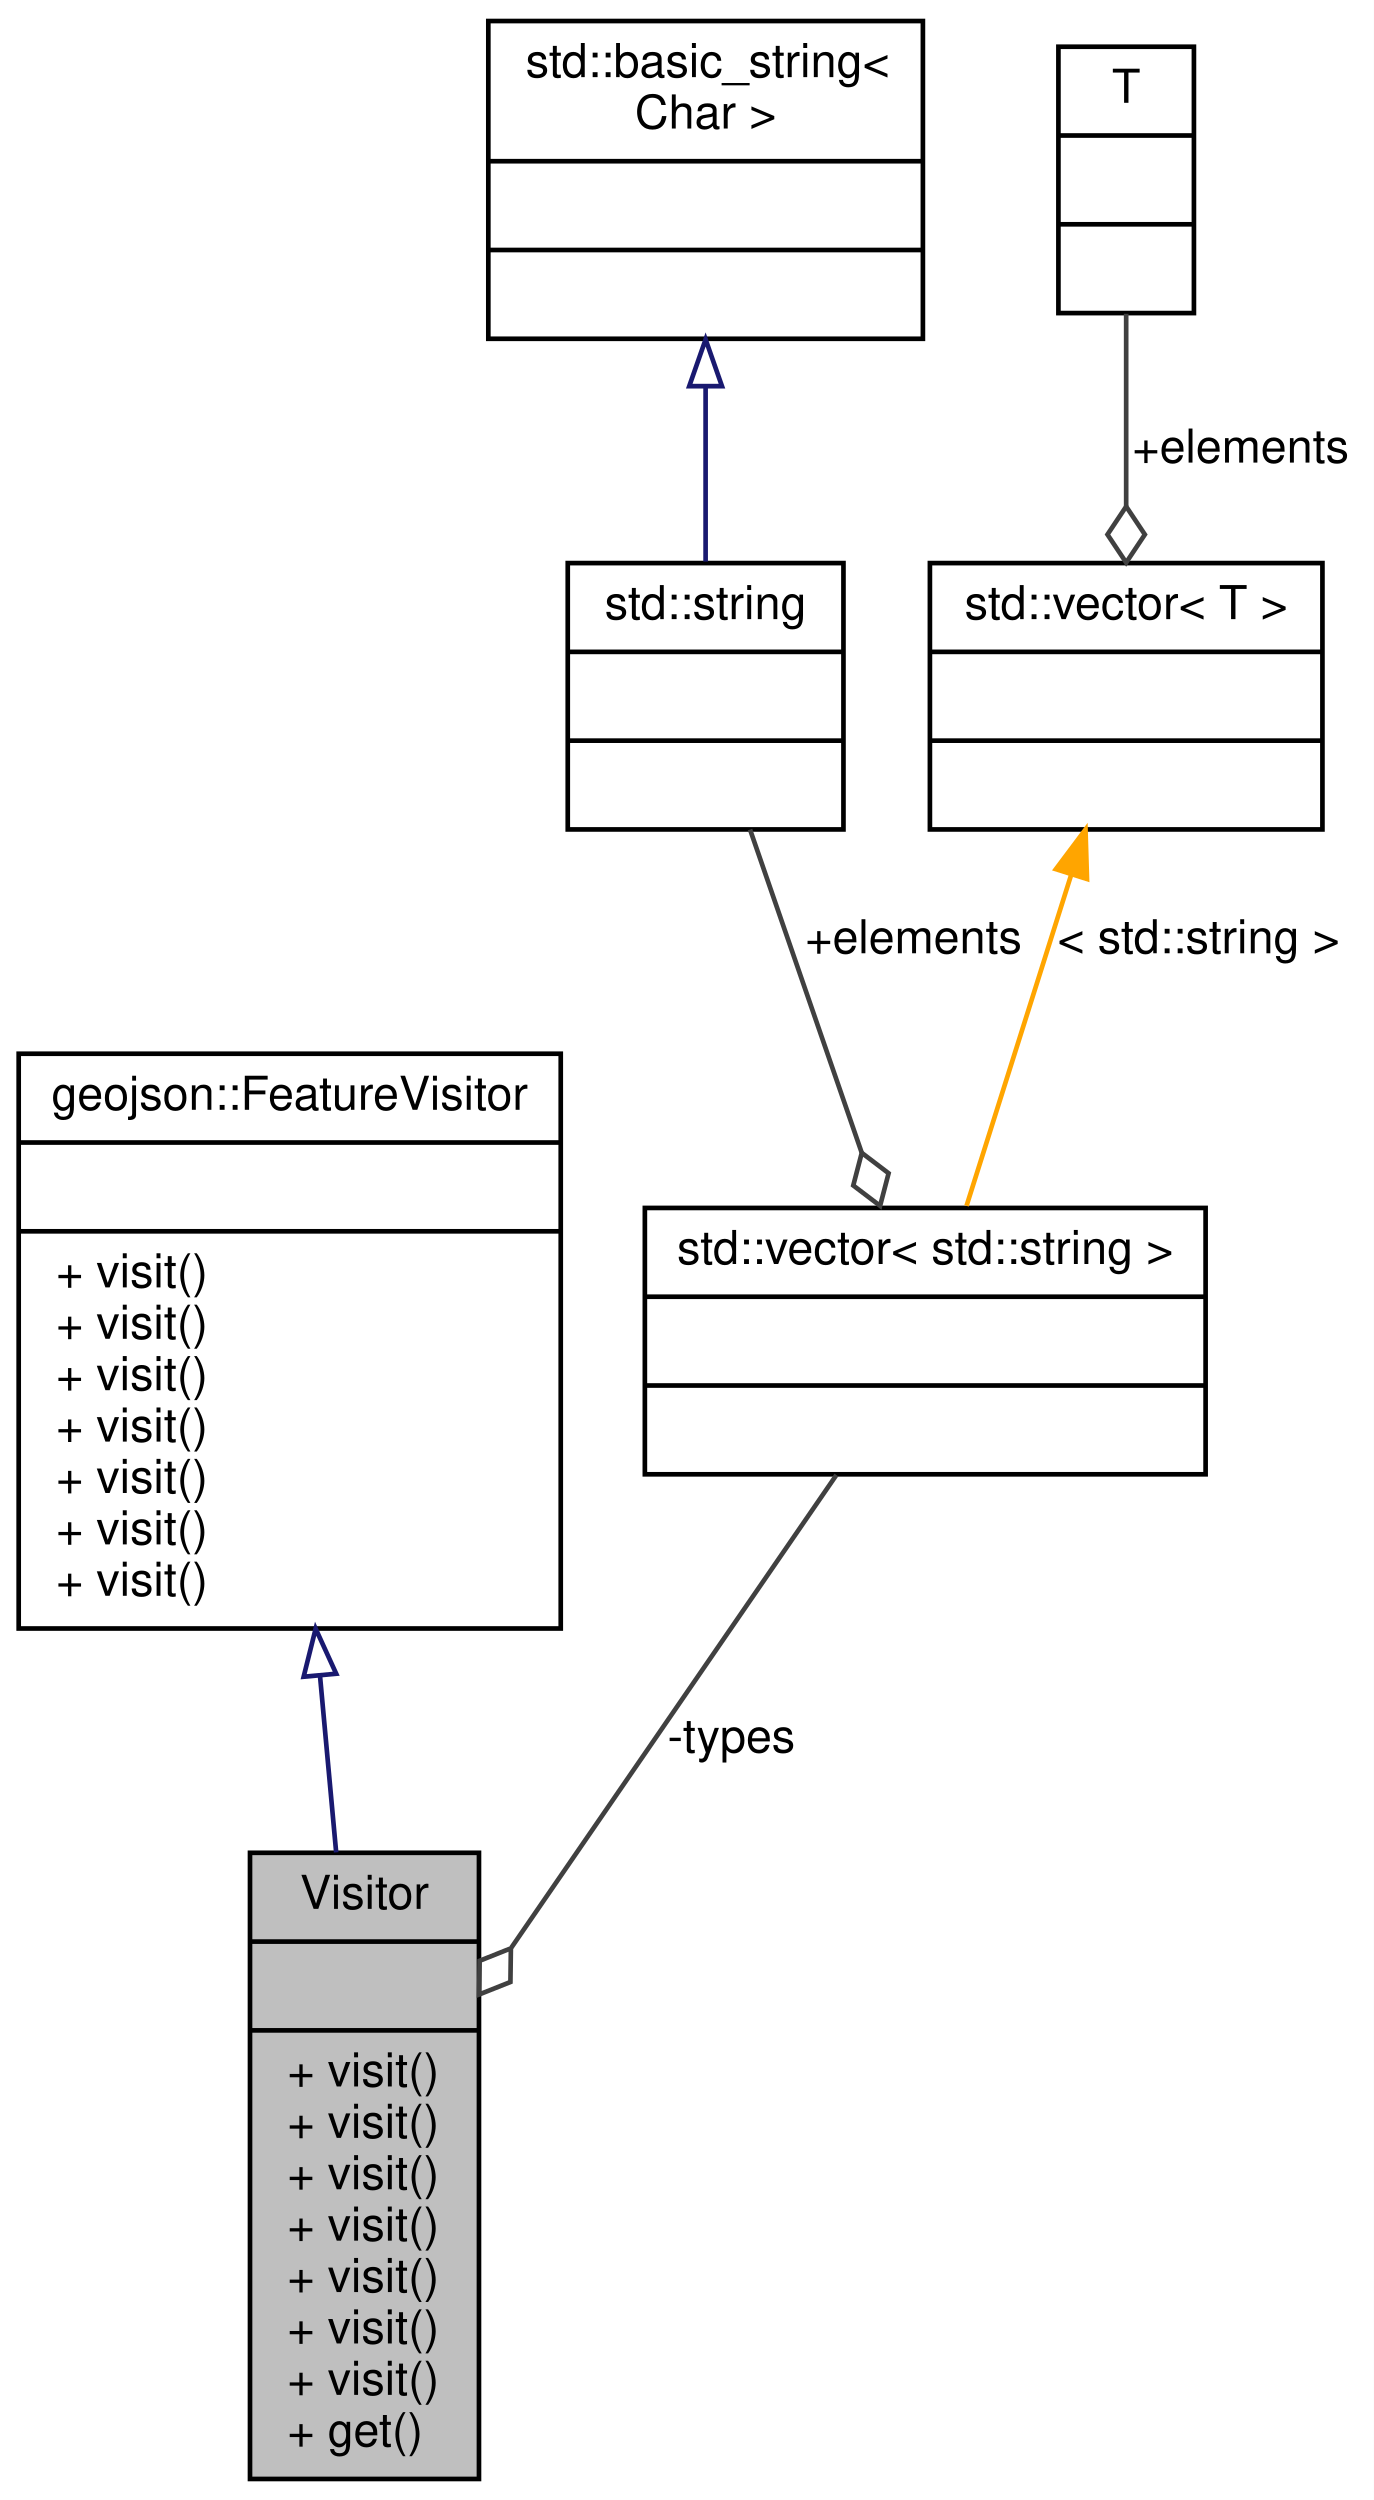
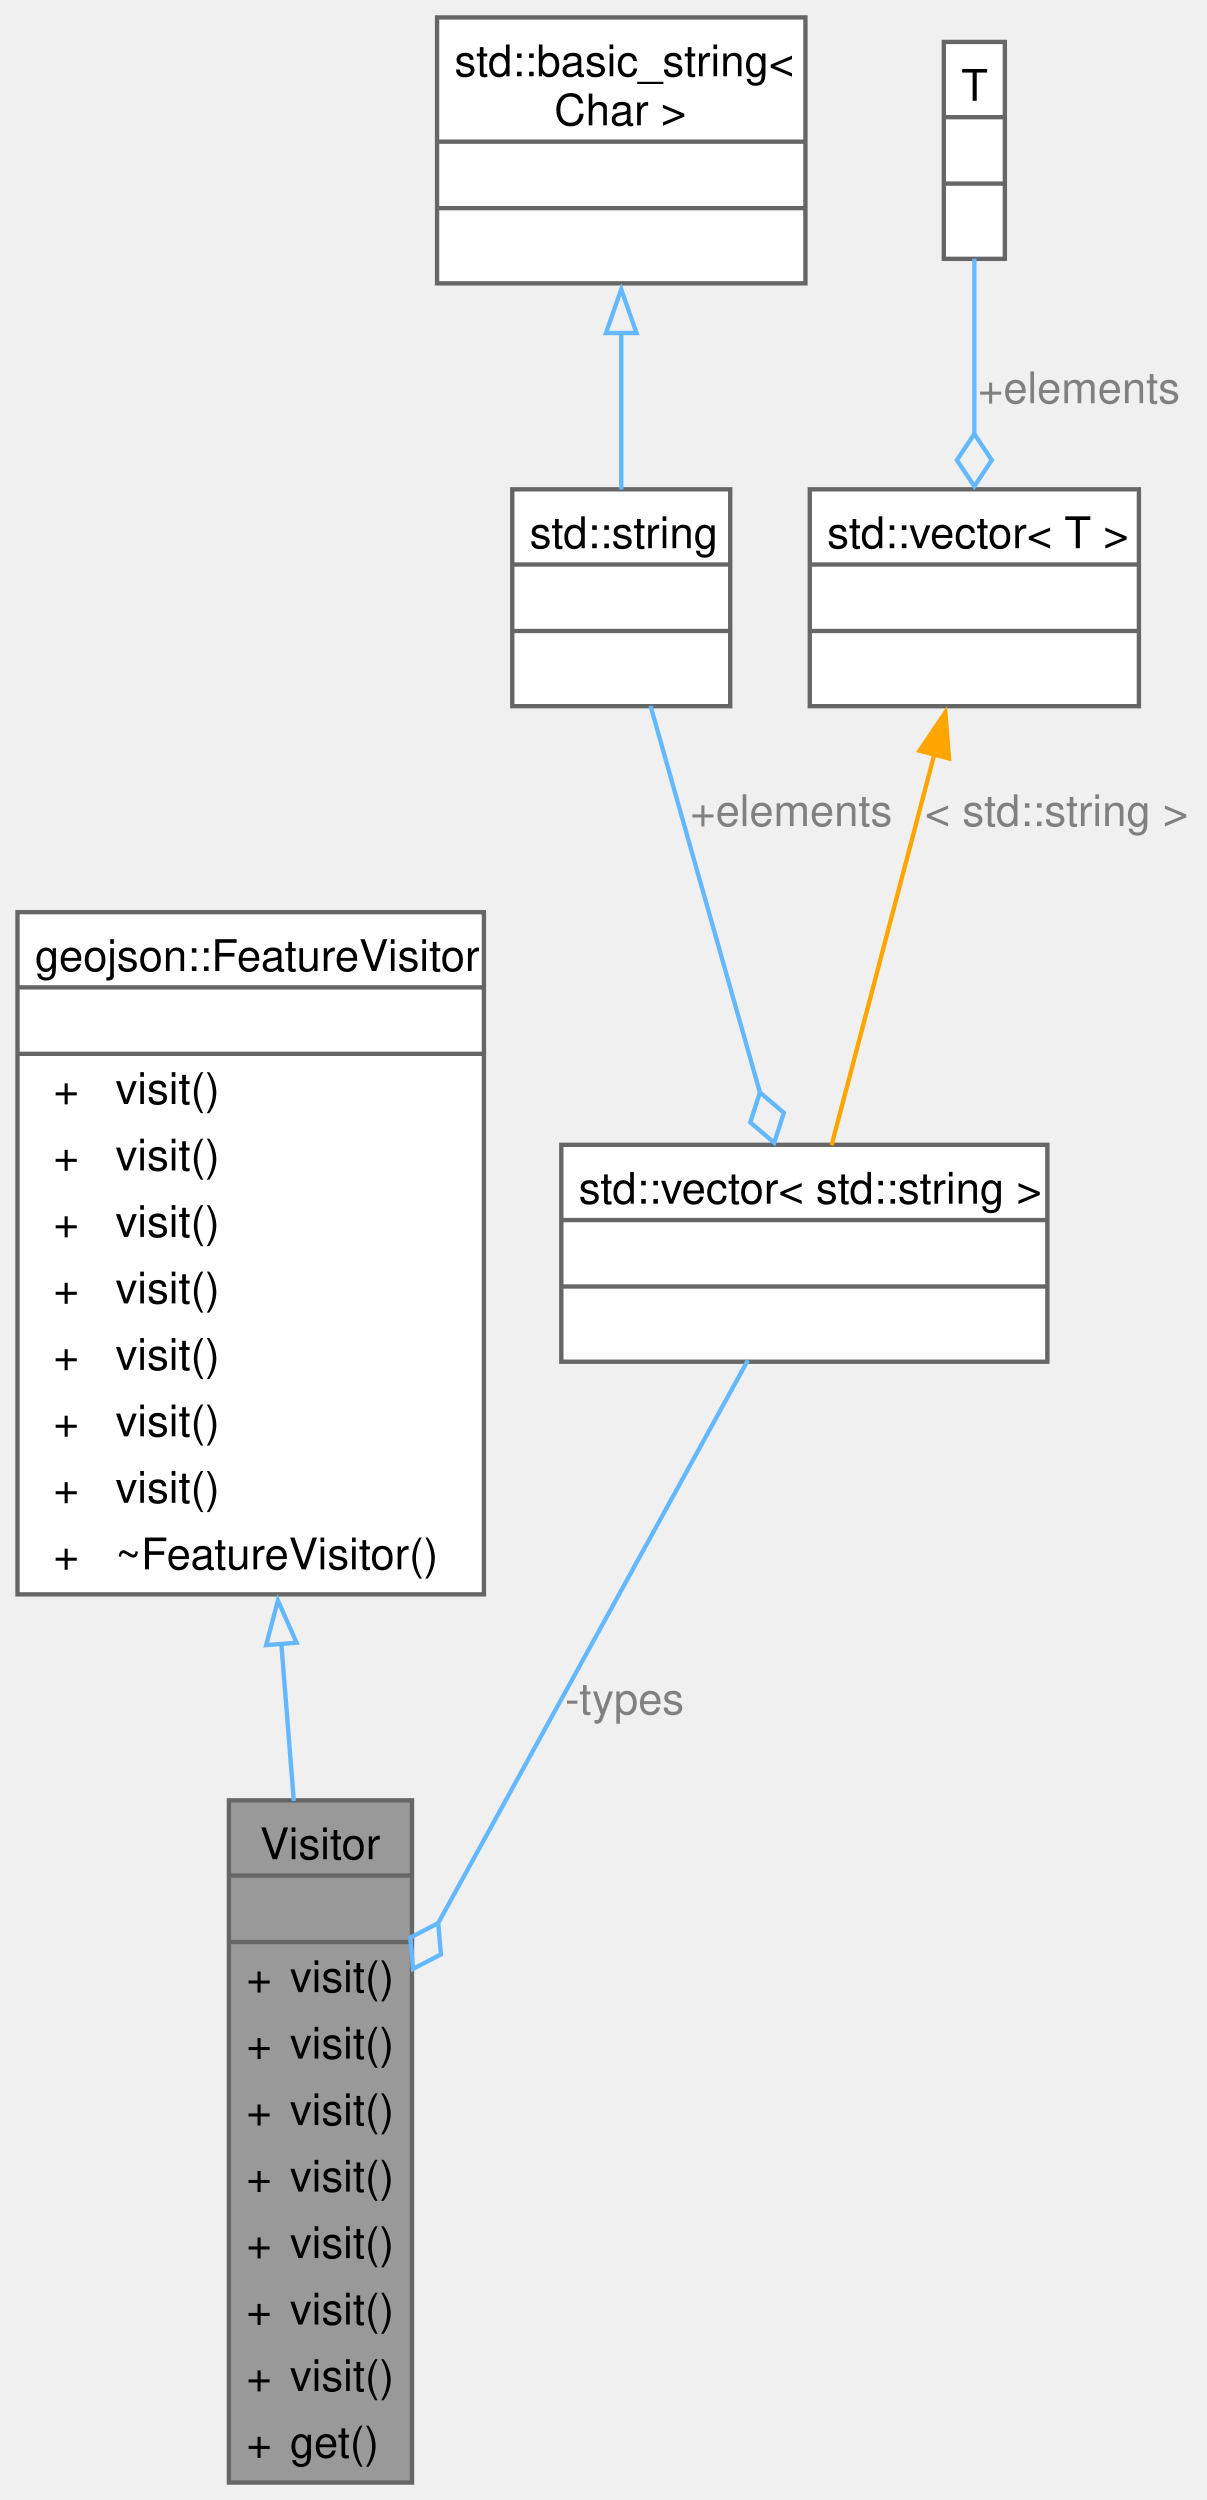
- <svg xmlns="http://www.w3.org/2000/svg" xmlns:xlink="http://www.w3.org/1999/xlink" width="294pt" height="535pt" viewBox="0.00 0.00 294.00 535.00">
-   <g id="graph0" class="graph" transform="scale(1 1) rotate(0) translate(4 531)">
-     <polygon fill="white" stroke="transparent" points="-4,4 -4,-531 290,-531 290,4 -4,4" />
-     <g id="node1" class="node">
-       <g id="a_node1">
+ <svg xmlns="http://www.w3.org/2000/svg" xmlns:xlink="http://www.w3.org/1999/xlink" width="277pt" height="574pt" viewBox="0.00 0.00 276.73 573.50">
+   <g id="graph0" class="graph" transform="scale(1 1) rotate(0) translate(4 569.5)">
+     <g id="Node000001" class="node">
+       <g id="a_Node000001">
        <a xlink:title=" ">
-           <polygon fill="#bfbfbf" stroke="black" points="49.5,-0.5 49.5,-134.5 98.5,-134.5 98.5,-0.5 49.5,-0.5" />
-           <text text-anchor="middle" x="74" y="-122.5" font-family="Helvetica,sans-Serif" font-size="10.00">Visitor</text>
-           <polyline fill="none" stroke="black" points="49.5,-115.5 98.5,-115.5 " />
-           <text text-anchor="middle" x="74" y="-103.5" font-family="Helvetica,sans-Serif" font-size="10.00"> </text>
-           <polyline fill="none" stroke="black" points="49.5,-96.5 98.5,-96.5 " />
-           <text text-anchor="start" x="57.5" y="-84.5" font-family="Helvetica,sans-Serif" font-size="10.00">+ visit()</text>
-           <text text-anchor="start" x="57.5" y="-73.5" font-family="Helvetica,sans-Serif" font-size="10.00">+ visit()</text>
-           <text text-anchor="start" x="57.5" y="-62.5" font-family="Helvetica,sans-Serif" font-size="10.00">+ visit()</text>
-           <text text-anchor="start" x="57.5" y="-51.5" font-family="Helvetica,sans-Serif" font-size="10.00">+ visit()</text>
-           <text text-anchor="start" x="57.5" y="-40.5" font-family="Helvetica,sans-Serif" font-size="10.00">+ visit()</text>
-           <text text-anchor="start" x="57.5" y="-29.5" font-family="Helvetica,sans-Serif" font-size="10.00">+ visit()</text>
-           <text text-anchor="start" x="57.5" y="-18.5" font-family="Helvetica,sans-Serif" font-size="10.00">+ visit()</text>
-           <text text-anchor="start" x="57.5" y="-7.5" font-family="Helvetica,sans-Serif" font-size="10.00">+ get()</text>
+           <polygon fill="#999999" stroke="none" points="90.5,-156.5 48.5,-156.5 48.5,0 90.5,0 90.5,-156.5" />
+           <text text-anchor="start" x="55.62" y="-143" font-family="Helvetica,sans-Serif" font-size="10.00">Visitor</text>
+           <text text-anchor="start" x="68" y="-127.75" font-family="Helvetica,sans-Serif" font-size="10.00"> </text>
+           <text text-anchor="start" x="52.5" y="-112.5" font-family="Helvetica,sans-Serif" font-size="10.00">+</text>
+           <text text-anchor="start" x="62.5" y="-112.5" font-family="Helvetica,sans-Serif" font-size="10.00">visit()</text>
+           <text text-anchor="start" x="52.5" y="-97.25" font-family="Helvetica,sans-Serif" font-size="10.00">+</text>
+           <text text-anchor="start" x="62.5" y="-97.25" font-family="Helvetica,sans-Serif" font-size="10.00">visit()</text>
+           <text text-anchor="start" x="52.5" y="-82" font-family="Helvetica,sans-Serif" font-size="10.00">+</text>
+           <text text-anchor="start" x="62.5" y="-82" font-family="Helvetica,sans-Serif" font-size="10.00">visit()</text>
+           <text text-anchor="start" x="52.5" y="-66.75" font-family="Helvetica,sans-Serif" font-size="10.00">+</text>
+           <text text-anchor="start" x="62.5" y="-66.75" font-family="Helvetica,sans-Serif" font-size="10.00">visit()</text>
+           <text text-anchor="start" x="52.5" y="-51.5" font-family="Helvetica,sans-Serif" font-size="10.00">+</text>
+           <text text-anchor="start" x="62.5" y="-51.5" font-family="Helvetica,sans-Serif" font-size="10.00">visit()</text>
+           <text text-anchor="start" x="52.5" y="-36.25" font-family="Helvetica,sans-Serif" font-size="10.00">+</text>
+           <text text-anchor="start" x="62.5" y="-36.25" font-family="Helvetica,sans-Serif" font-size="10.00">visit()</text>
+           <text text-anchor="start" x="52.5" y="-21" font-family="Helvetica,sans-Serif" font-size="10.00">+</text>
+           <text text-anchor="start" x="62.5" y="-21" font-family="Helvetica,sans-Serif" font-size="10.00">visit()</text>
+           <text text-anchor="start" x="52.5" y="-5.75" font-family="Helvetica,sans-Serif" font-size="10.00">+</text>
+           <text text-anchor="start" x="62.5" y="-5.75" font-family="Helvetica,sans-Serif" font-size="10.00">get()</text>
+           <polygon fill="#666666" stroke="#666666" points="48.5,-139.25 48.5,-139.25 90.5,-139.25 90.5,-139.25 48.5,-139.25" />
+           <polygon fill="#666666" stroke="#666666" points="48.5,-124 48.5,-124 90.5,-124 90.5,-124 48.5,-124" />
+           <polygon fill="none" stroke="#666666" points="48.5,0 48.5,-156.5 90.5,-156.5 90.5,0 48.5,0" />
        </a>
      </g>
    </g>
-     <g id="node2" class="node">
-       <g id="a_node2">
+     <g id="Node000002" class="node">
+       <g id="a_Node000002">
        <a xlink:href="classgeojson_1_1_feature_visitor.html" target="_top" xlink:title="An abstract class used to operate on the children of FeatureBase.">
-           <polygon fill="white" stroke="black" points="0,-182.5 0,-305.5 116,-305.5 116,-182.5 0,-182.5" />
-           <text text-anchor="middle" x="58" y="-293.5" font-family="Helvetica,sans-Serif" font-size="10.00">geojson::FeatureVisitor</text>
-           <polyline fill="none" stroke="black" points="0,-286.5 116,-286.5 " />
-           <text text-anchor="middle" x="58" y="-274.5" font-family="Helvetica,sans-Serif" font-size="10.00"> </text>
-           <polyline fill="none" stroke="black" points="0,-267.5 116,-267.5 " />
-           <text text-anchor="start" x="8" y="-255.5" font-family="Helvetica,sans-Serif" font-size="10.00">+ visit()</text>
-           <text text-anchor="start" x="8" y="-244.5" font-family="Helvetica,sans-Serif" font-size="10.00">+ visit()</text>
-           <text text-anchor="start" x="8" y="-233.5" font-family="Helvetica,sans-Serif" font-size="10.00">+ visit()</text>
-           <text text-anchor="start" x="8" y="-222.5" font-family="Helvetica,sans-Serif" font-size="10.00">+ visit()</text>
-           <text text-anchor="start" x="8" y="-211.5" font-family="Helvetica,sans-Serif" font-size="10.00">+ visit()</text>
-           <text text-anchor="start" x="8" y="-200.5" font-family="Helvetica,sans-Serif" font-size="10.00">+ visit()</text>
-           <text text-anchor="start" x="8" y="-189.5" font-family="Helvetica,sans-Serif" font-size="10.00">+ visit()</text>
+           <polygon fill="white" stroke="none" points="107,-360.25 0,-360.25 0,-203.75 107,-203.75 107,-360.25" />
+           <text text-anchor="start" x="4" y="-346.75" font-family="Helvetica,sans-Serif" font-size="10.00">geojson::FeatureVisitor</text>
+           <text text-anchor="start" x="52" y="-331.5" font-family="Helvetica,sans-Serif" font-size="10.00"> </text>
+           <text text-anchor="start" x="8.25" y="-316.25" font-family="Helvetica,sans-Serif" font-size="10.00">+</text>
+           <text text-anchor="start" x="22.5" y="-316.25" font-family="Helvetica,sans-Serif" font-size="10.00">visit()</text>
+           <text text-anchor="start" x="8.25" y="-301" font-family="Helvetica,sans-Serif" font-size="10.00">+</text>
+           <text text-anchor="start" x="22.5" y="-301" font-family="Helvetica,sans-Serif" font-size="10.00">visit()</text>
+           <text text-anchor="start" x="8.25" y="-285.75" font-family="Helvetica,sans-Serif" font-size="10.00">+</text>
+           <text text-anchor="start" x="22.5" y="-285.75" font-family="Helvetica,sans-Serif" font-size="10.00">visit()</text>
+           <text text-anchor="start" x="8.25" y="-270.5" font-family="Helvetica,sans-Serif" font-size="10.00">+</text>
+           <text text-anchor="start" x="22.5" y="-270.5" font-family="Helvetica,sans-Serif" font-size="10.00">visit()</text>
+           <text text-anchor="start" x="8.25" y="-255.25" font-family="Helvetica,sans-Serif" font-size="10.00">+</text>
+           <text text-anchor="start" x="22.5" y="-255.25" font-family="Helvetica,sans-Serif" font-size="10.00">visit()</text>
+           <text text-anchor="start" x="8.25" y="-240" font-family="Helvetica,sans-Serif" font-size="10.00">+</text>
+           <text text-anchor="start" x="22.5" y="-240" font-family="Helvetica,sans-Serif" font-size="10.00">visit()</text>
+           <text text-anchor="start" x="8.25" y="-224.75" font-family="Helvetica,sans-Serif" font-size="10.00">+</text>
+           <text text-anchor="start" x="22.5" y="-224.75" font-family="Helvetica,sans-Serif" font-size="10.00">visit()</text>
+           <text text-anchor="start" x="8.25" y="-209.5" font-family="Helvetica,sans-Serif" font-size="10.00">+</text>
+           <text text-anchor="start" x="22.5" y="-209.5" font-family="Helvetica,sans-Serif" font-size="10.00">~FeatureVisitor()</text>
+           <polygon fill="#666666" stroke="#666666" points="0,-343 0,-343 107,-343 107,-343 0,-343" />
+           <polygon fill="#666666" stroke="#666666" points="0,-327.75 0,-327.75 107,-327.75 107,-327.75 0,-327.75" />
+           <polygon fill="none" stroke="#666666" points="0,-203.75 0,-360.25 107,-360.25 107,-203.75 0,-203.75" />
        </a>
      </g>
    </g>
-     <g id="edge1" class="edge">
-       <path fill="none" stroke="midnightblue" d="M64.5,-172.16C65.63,-159.75 66.81,-146.87 67.94,-134.59" />
-       <polygon fill="none" stroke="midnightblue" points="60.98,-172.18 63.55,-182.46 67.95,-172.82 60.98,-172.18" />
-     </g>
-     <g id="node3" class="node">
-       <g id="a_node3">
+     <g id="edge1_Node000001_Node000002" class="edge">
+       <g id="a_edge1_Node000001_Node000002">
        <a xlink:title=" ">
-           <polygon fill="white" stroke="black" points="134,-215.5 134,-272.5 254,-272.5 254,-215.5 134,-215.5" />
-           <text text-anchor="middle" x="194" y="-260.5" font-family="Helvetica,sans-Serif" font-size="10.00">std::vector&lt; std::string &gt;</text>
-           <polyline fill="none" stroke="black" points="134,-253.5 254,-253.5 " />
-           <text text-anchor="middle" x="194" y="-241.5" font-family="Helvetica,sans-Serif" font-size="10.00"> </text>
-           <polyline fill="none" stroke="black" points="134,-234.5 254,-234.5 " />
-           <text text-anchor="middle" x="194" y="-222.5" font-family="Helvetica,sans-Serif" font-size="10.00"> </text>
+           <path fill="none" stroke="#63b8ff" d="M60.52,-192.43C61.48,-180.41 62.45,-168.14 63.39,-156.34" />
+           <polygon fill="none" stroke="#63b8ff" points="57.04,-192.11 59.74,-202.35 64.02,-192.66 57.04,-192.11" />
        </a>
      </g>
    </g>
-     <g id="edge2" class="edge">
-       <path fill="none" stroke="#404040" d="M174.99,-215.35C156.32,-188.21 127.52,-146.32 105.44,-114.22" />
-       <polygon fill="none" stroke="#404040" points="105.33,-114.06 98.64,-111.39 98.53,-104.18 105.23,-106.85 105.33,-114.06" />
-       <text text-anchor="middle" x="152.5" y="-156" font-family="Helvetica,sans-Serif" font-size="10.00"> -types</text>
-     </g>
-     <g id="node4" class="node">
-       <g id="a_node4">
+     <g id="Node000003" class="node">
+       <g id="a_Node000003">
        <a xlink:title=" ">
-           <polygon fill="white" stroke="black" points="117.5,-353.5 117.5,-410.5 176.5,-410.5 176.5,-353.5 117.5,-353.5" />
-           <text text-anchor="middle" x="147" y="-398.5" font-family="Helvetica,sans-Serif" font-size="10.00">std::string</text>
-           <polyline fill="none" stroke="black" points="117.5,-391.5 176.5,-391.5 " />
-           <text text-anchor="middle" x="147" y="-379.5" font-family="Helvetica,sans-Serif" font-size="10.00"> </text>
-           <polyline fill="none" stroke="black" points="117.5,-372.5 176.5,-372.5 " />
-           <text text-anchor="middle" x="147" y="-360.5" font-family="Helvetica,sans-Serif" font-size="10.00"> </text>
+           <polygon fill="white" stroke="none" points="236.25,-306.88 124.75,-306.88 124.75,-257.12 236.25,-257.12 236.25,-306.88" />
+           <text text-anchor="start" x="128.75" y="-293.38" font-family="Helvetica,sans-Serif" font-size="10.00">std::vector&lt; std::string &gt;</text>
+           <text text-anchor="start" x="179" y="-278.12" font-family="Helvetica,sans-Serif" font-size="10.00"> </text>
+           <text text-anchor="start" x="179" y="-262.88" font-family="Helvetica,sans-Serif" font-size="10.00"> </text>
+           <polygon fill="#666666" stroke="#666666" points="124.75,-289.62 124.75,-289.62 236.25,-289.62 236.25,-289.62 124.75,-289.62" />
+           <polygon fill="#666666" stroke="#666666" points="124.75,-274.38 124.75,-274.38 236.25,-274.38 236.25,-274.38 124.75,-274.38" />
+           <polygon fill="none" stroke="#666666" points="124.75,-257.12 124.75,-306.88 236.25,-306.88 236.25,-257.12 124.75,-257.12" />
        </a>
      </g>
    </g>
-     <g id="edge3" class="edge">
-       <path fill="none" stroke="#404040" d="M156.51,-353.48C163.38,-333.61 172.75,-306.49 180.4,-284.34" />
-       <polygon fill="none" stroke="#404040" points="180.42,-284.29 178.6,-277.31 184.34,-272.95 186.16,-279.92 180.42,-284.29" />
-       <text text-anchor="middle" x="191.5" y="-327" font-family="Helvetica,sans-Serif" font-size="10.00"> +elements</text>
+     <g id="edge2_Node000001_Node000003" class="edge">
+       <g id="a_edge2_Node000001_Node000003">
+         <a xlink:title=" ">
+           <path fill="none" stroke="#63b8ff" d="M167.55,-257.46C150.23,-225.99 119.1,-169.4 96.55,-128.42" />
+           <polygon fill="none" stroke="#63b8ff" points="96.51,-128.35 90.12,-125.02 90.73,-117.84 97.13,-121.16 96.51,-128.35" />
+         </a>
+       </g>
+       <text text-anchor="middle" x="139.25" y="-176.25" font-family="Helvetica,sans-Serif" font-size="10.00" fill="grey"> -types</text>
    </g>
-     <g id="node5" class="node">
-       <g id="a_node5">
+     <g id="Node000004" class="node">
+       <g id="a_Node000004">
        <a xlink:title=" ">
-           <polygon fill="white" stroke="black" points="100.5,-458.5 100.5,-526.5 193.5,-526.5 193.5,-458.5 100.5,-458.5" />
-           <text text-anchor="start" x="108.5" y="-514.5" font-family="Helvetica,sans-Serif" font-size="10.00">std::basic_string&lt;</text>
-           <text text-anchor="middle" x="147" y="-503.5" font-family="Helvetica,sans-Serif" font-size="10.00"> Char &gt;</text>
-           <polyline fill="none" stroke="black" points="100.5,-496.5 193.5,-496.5 " />
-           <text text-anchor="middle" x="147" y="-484.5" font-family="Helvetica,sans-Serif" font-size="10.00"> </text>
-           <polyline fill="none" stroke="black" points="100.5,-477.5 193.5,-477.5 " />
-           <text text-anchor="middle" x="147" y="-465.5" font-family="Helvetica,sans-Serif" font-size="10.00"> </text>
+           <polygon fill="white" stroke="none" points="163.5,-457.25 113.5,-457.25 113.5,-407.5 163.5,-407.5 163.5,-457.25" />
+           <text text-anchor="start" x="117.5" y="-443.75" font-family="Helvetica,sans-Serif" font-size="10.00">std::string</text>
+           <text text-anchor="start" x="137" y="-428.5" font-family="Helvetica,sans-Serif" font-size="10.00"> </text>
+           <text text-anchor="start" x="137" y="-413.25" font-family="Helvetica,sans-Serif" font-size="10.00"> </text>
+           <polygon fill="#666666" stroke="#666666" points="113.5,-440 113.5,-440 163.5,-440 163.5,-440 113.5,-440" />
+           <polygon fill="#666666" stroke="#666666" points="113.5,-424.75 113.5,-424.75 163.5,-424.75 163.5,-424.75 113.5,-424.75" />
+           <polygon fill="none" stroke="#666666" points="113.5,-407.5 113.5,-457.25 163.5,-457.25 163.5,-407.5 113.5,-407.5" />
        </a>
      </g>
    </g>
-     <g id="edge4" class="edge">
-       <path fill="none" stroke="midnightblue" d="M147,-448.06C147,-435.51 147,-422.15 147,-410.83" />
-       <polygon fill="none" stroke="midnightblue" points="143.5,-448.36 147,-458.36 150.5,-448.36 143.5,-448.36" />
+     <g id="edge3_Node000003_Node000004" class="edge">
+       <g id="a_edge3_Node000003_Node000004">
+         <a xlink:title=" ">
+           <path fill="none" stroke="#63b8ff" d="M145.22,-407.57C147.8,-398.41 150.79,-387.84 153.5,-378.25 159.05,-358.65 165.24,-336.78 170.3,-318.95" />
+           <polygon fill="none" stroke="#63b8ff" points="170.32,-318.9 168.1,-312.03 173.59,-307.35 175.8,-314.22 170.32,-318.9" />
+         </a>
+       </g>
+       <text text-anchor="middle" x="177.5" y="-380" font-family="Helvetica,sans-Serif" font-size="10.00" fill="grey"> +elements</text>
    </g>
-     <g id="node6" class="node">
-       <g id="a_node6">
+     <g id="Node000005" class="node">
+       <g id="a_Node000005">
        <a xlink:title=" ">
-           <polygon fill="white" stroke="black" points="195,-353.5 195,-410.5 279,-410.5 279,-353.5 195,-353.5" />
-           <text text-anchor="middle" x="237" y="-398.5" font-family="Helvetica,sans-Serif" font-size="10.00">std::vector&lt; T &gt;</text>
-           <polyline fill="none" stroke="black" points="195,-391.5 279,-391.5 " />
-           <text text-anchor="middle" x="237" y="-379.5" font-family="Helvetica,sans-Serif" font-size="10.00"> </text>
-           <polyline fill="none" stroke="black" points="195,-372.5 279,-372.5 " />
-           <text text-anchor="middle" x="237" y="-360.5" font-family="Helvetica,sans-Serif" font-size="10.00"> </text>
+           <polygon fill="white" stroke="none" points="180.75,-565.5 96.25,-565.5 96.25,-504.5 180.75,-504.5 180.75,-565.5" />
+           <text text-anchor="start" x="100.25" y="-552" font-family="Helvetica,sans-Serif" font-size="10.00">std::basic_string&lt;</text>
+           <text text-anchor="start" x="123.12" y="-540.75" font-family="Helvetica,sans-Serif" font-size="10.00"> Char &gt;</text>
+           <text text-anchor="start" x="137" y="-525.5" font-family="Helvetica,sans-Serif" font-size="10.00"> </text>
+           <text text-anchor="start" x="137" y="-510.25" font-family="Helvetica,sans-Serif" font-size="10.00"> </text>
+           <polygon fill="#666666" stroke="#666666" points="96.25,-537 96.25,-537 180.75,-537 180.75,-537 96.25,-537" />
+           <polygon fill="#666666" stroke="#666666" points="96.25,-521.75 96.25,-521.75 180.75,-521.75 180.75,-521.75 96.25,-521.75" />
+           <polygon fill="none" stroke="#666666" points="96.25,-504.5 96.25,-565.5 180.75,-565.5 180.75,-504.5 96.25,-504.5" />
        </a>
      </g>
    </g>
-     <g id="edge5" class="edge">
-       <path fill="none" stroke="orange" d="M225.19,-343.65C218.13,-321.31 209.3,-293.38 202.84,-272.95" />
-       <polygon fill="orange" stroke="orange" points="221.95,-345 228.3,-353.48 228.62,-342.89 221.95,-345" />
-       <text text-anchor="middle" x="252.5" y="-327" font-family="Helvetica,sans-Serif" font-size="10.00"> &lt; std::string &gt;</text>
-     </g>
-     <g id="node7" class="node">
-       <g id="a_node7">
+     <g id="edge4_Node000004_Node000005" class="edge">
+       <g id="a_edge4_Node000004_Node000005">
        <a xlink:title=" ">
-           <polygon fill="white" stroke="black" points="222.5,-464 222.5,-521 251.5,-521 251.5,-464 222.5,-464" />
-           <text text-anchor="middle" x="237" y="-509" font-family="Helvetica,sans-Serif" font-size="10.00">T</text>
-           <polyline fill="none" stroke="black" points="222.5,-502 251.5,-502 " />
-           <text text-anchor="middle" x="237" y="-490" font-family="Helvetica,sans-Serif" font-size="10.00"> </text>
-           <polyline fill="none" stroke="black" points="222.5,-483 251.5,-483 " />
-           <text text-anchor="middle" x="237" y="-471" font-family="Helvetica,sans-Serif" font-size="10.00"> </text>
+           <path fill="none" stroke="#63b8ff" d="M138.5,-493.23C138.5,-480.99 138.5,-467.97 138.5,-457.2" />
+           <polygon fill="none" stroke="#63b8ff" points="135,-493.11 138.5,-503.11 142,-493.11 135,-493.11" />
        </a>
      </g>
    </g>
-     <g id="edge6" class="edge">
-       <path fill="none" stroke="#404040" d="M237,-463.84C237,-451.34 237,-436.34 237,-422.68" />
-       <polygon fill="none" stroke="#404040" points="237,-422.61 233,-416.61 237,-410.61 241,-416.61 237,-422.61" />
-       <text text-anchor="middle" x="261.5" y="-432" font-family="Helvetica,sans-Serif" font-size="10.00"> +elements</text>
+     <g id="Node000006" class="node">
+       <g id="a_Node000006">
+         <a xlink:title=" ">
+           <polygon fill="white" stroke="none" points="257.25,-457.25 181.75,-457.25 181.75,-407.5 257.25,-407.5 257.25,-457.25" />
+           <text text-anchor="start" x="185.75" y="-443.75" font-family="Helvetica,sans-Serif" font-size="10.00">std::vector&lt; T &gt;</text>
+           <text text-anchor="start" x="218" y="-428.5" font-family="Helvetica,sans-Serif" font-size="10.00"> </text>
+           <text text-anchor="start" x="218" y="-413.25" font-family="Helvetica,sans-Serif" font-size="10.00"> </text>
+           <polygon fill="#666666" stroke="#666666" points="181.75,-440 181.75,-440 257.25,-440 257.25,-440 181.75,-440" />
+           <polygon fill="#666666" stroke="#666666" points="181.75,-424.75 181.75,-424.75 257.25,-424.75 257.25,-424.75 181.75,-424.75" />
+           <polygon fill="none" stroke="#666666" points="181.75,-407.5 181.75,-457.25 257.25,-457.25 257.25,-407.5 181.75,-407.5" />
+         </a>
+       </g>
+     </g>
+     <g id="edge5_Node000003_Node000006" class="edge">
+       <g id="a_edge5_Node000003_Node000006">
+         <a xlink:title=" ">
+           <path fill="none" stroke="orange" d="M210.4,-396.76C203.13,-369.11 193.14,-331.09 186.75,-306.78" />
+           <polygon fill="orange" stroke="orange" points="206.92,-397.29 212.85,-406.07 213.69,-395.51 206.92,-397.29" />
+         </a>
+       </g>
+       <text text-anchor="middle" x="238.35" y="-380" font-family="Helvetica,sans-Serif" font-size="10.00" fill="grey"> &lt; std::string &gt;</text>
+     </g>
+     <g id="Node000007" class="node">
+       <g id="a_Node000007">
+         <a xlink:title=" ">
+           <polygon fill="white" stroke="none" points="226.5,-559.88 212.5,-559.88 212.5,-510.12 226.5,-510.12 226.5,-559.88" />
+           <text text-anchor="start" x="216.5" y="-546.38" font-family="Helvetica,sans-Serif" font-size="10.00">T</text>
+           <text text-anchor="start" x="218" y="-531.12" font-family="Helvetica,sans-Serif" font-size="10.00"> </text>
+           <text text-anchor="start" x="218" y="-515.88" font-family="Helvetica,sans-Serif" font-size="10.00"> </text>
+           <polygon fill="#666666" stroke="#666666" points="212.5,-542.62 212.5,-542.62 226.5,-542.62 226.5,-542.62 212.5,-542.62" />
+           <polygon fill="#666666" stroke="#666666" points="212.5,-527.38 212.5,-527.38 226.5,-527.38 226.5,-527.38 212.5,-527.38" />
+           <polygon fill="none" stroke="#666666" points="212.5,-510.12 212.5,-559.88 226.5,-559.88 226.5,-510.12 212.5,-510.12" />
+         </a>
+       </g>
+     </g>
+     <g id="edge6_Node000006_Node000007" class="edge">
+       <g id="a_edge6_Node000006_Node000007">
+         <a xlink:title=" ">
+           <path fill="none" stroke="#63b8ff" d="M219.5,-510.15C219.5,-498.12 219.5,-483.27 219.5,-469.84" />
+           <polygon fill="none" stroke="#63b8ff" points="219.5,-469.95 215.5,-463.95 219.5,-457.95 223.5,-463.95 219.5,-469.95" />
+         </a>
+       </g>
+       <text text-anchor="middle" x="243.5" y="-477" font-family="Helvetica,sans-Serif" font-size="10.00" fill="grey"> +elements</text>
    </g>
  </g>
</svg>
